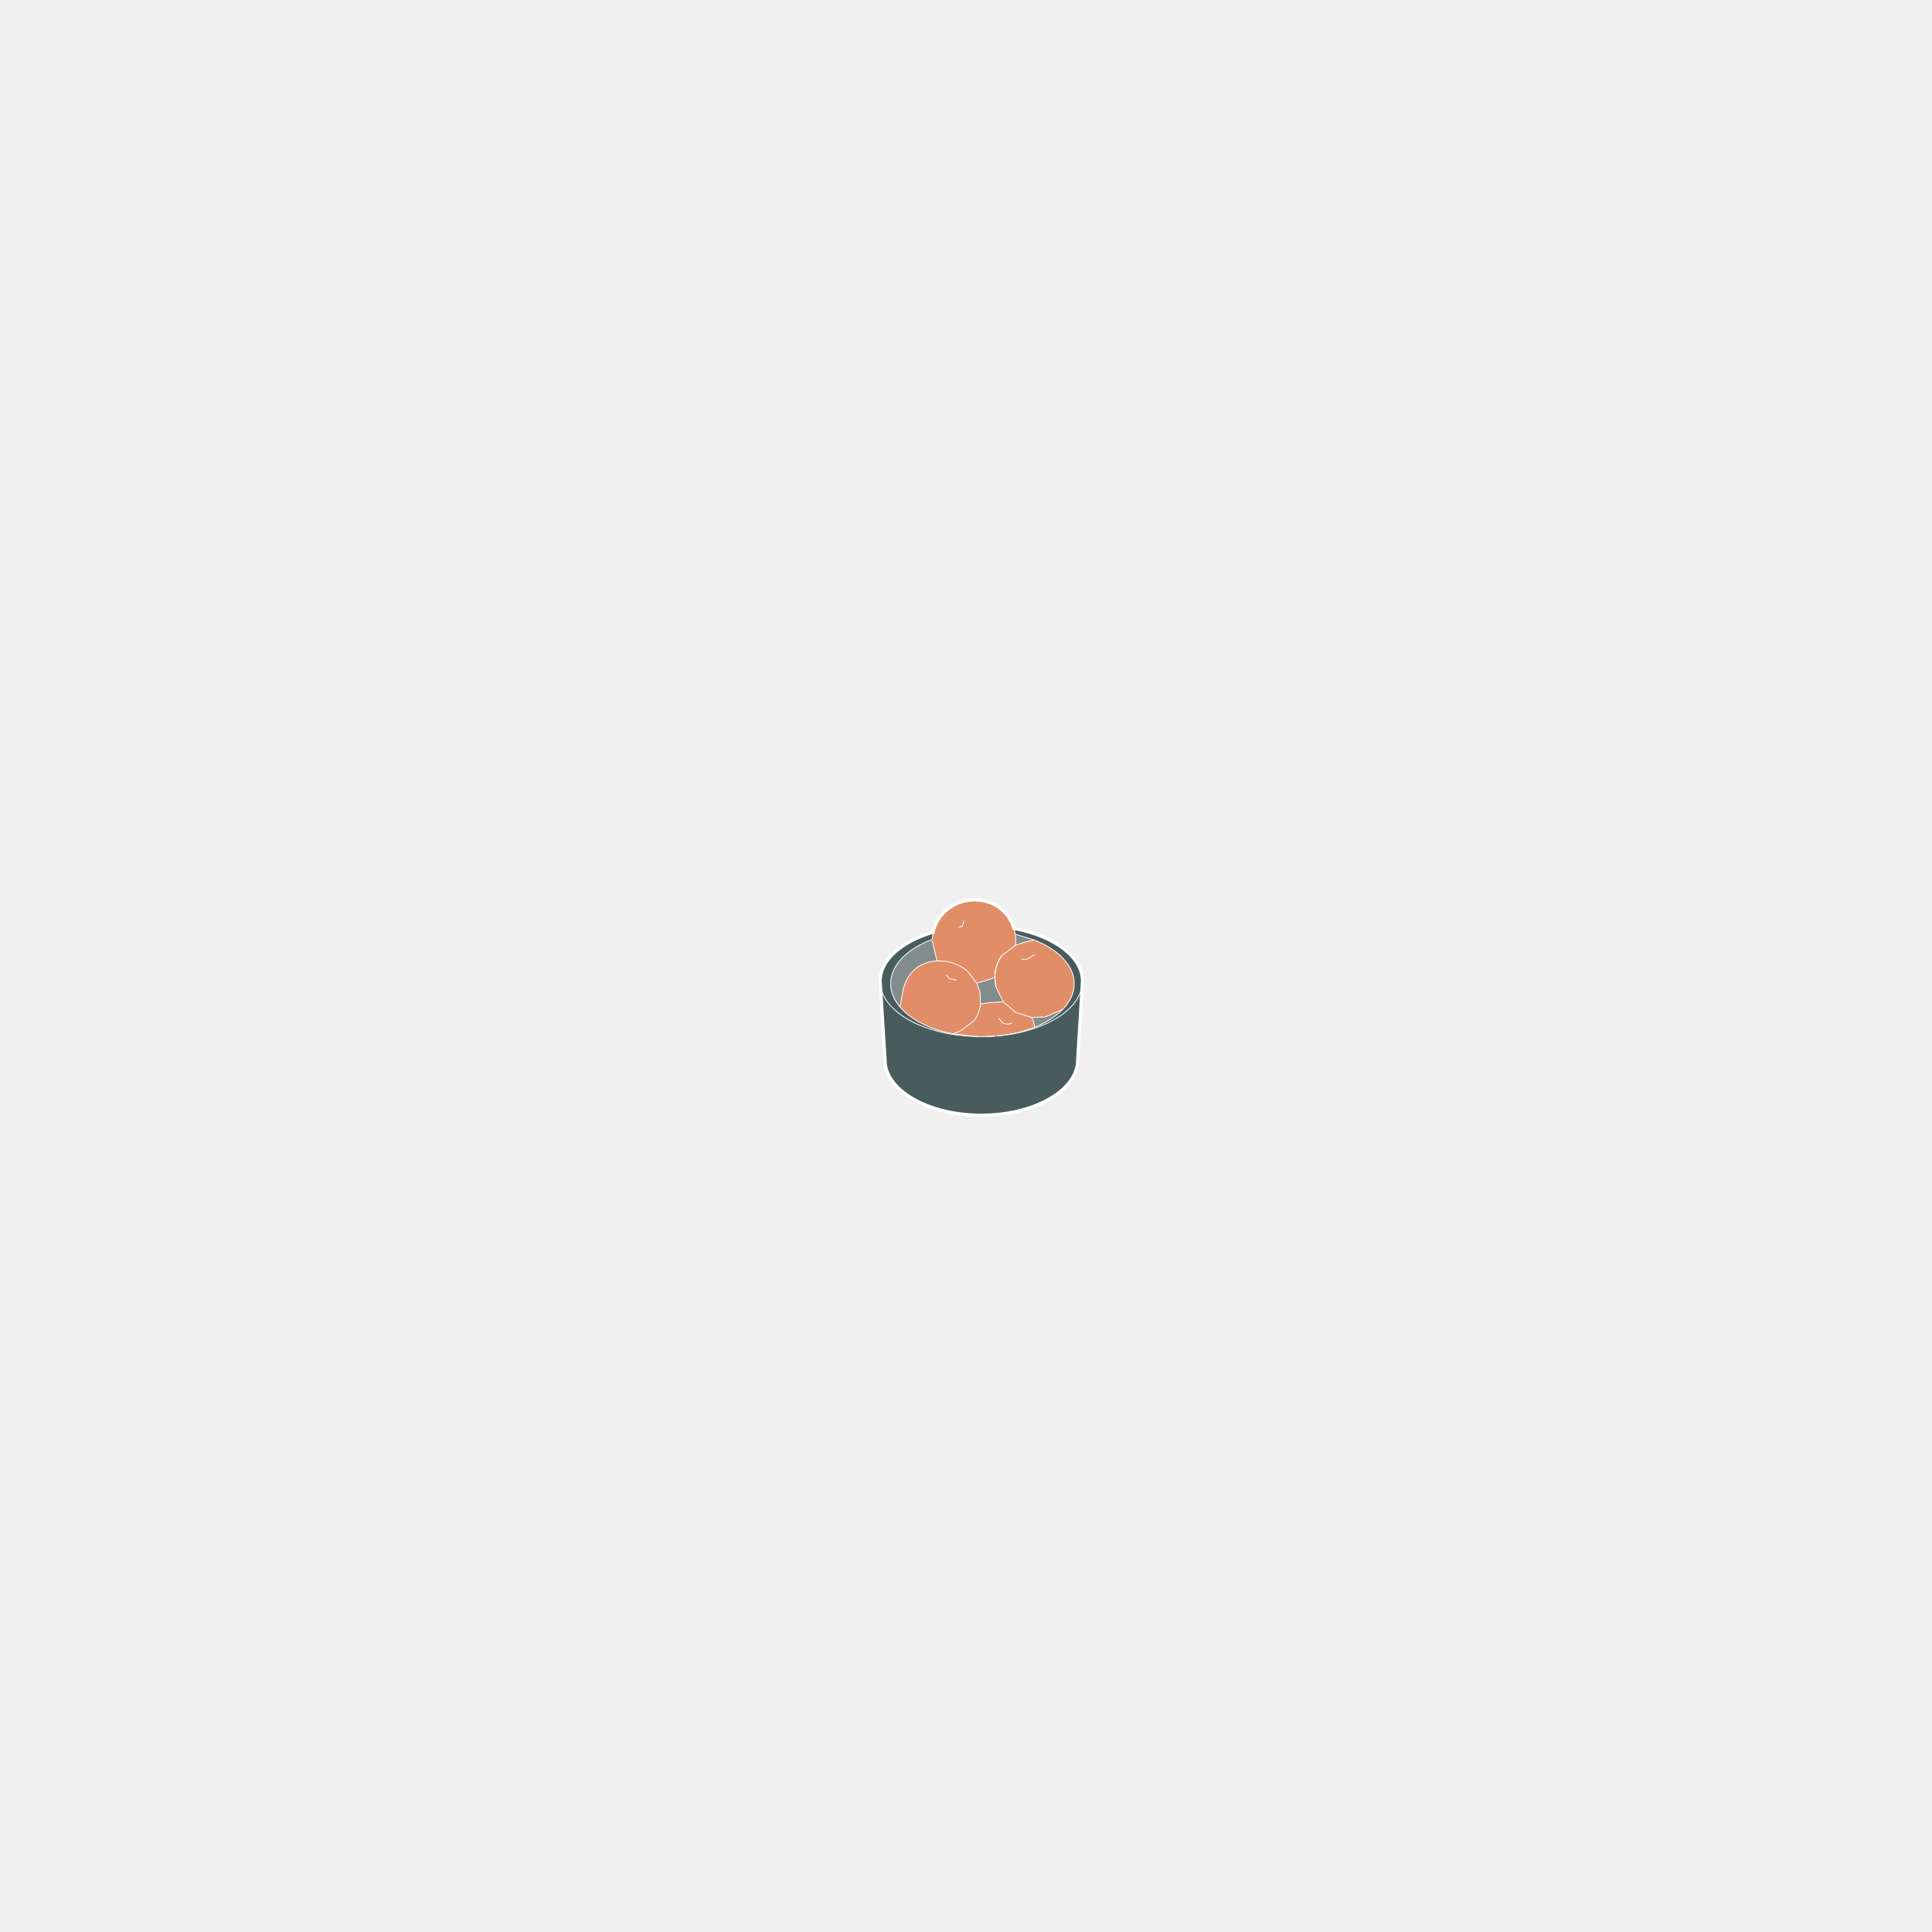
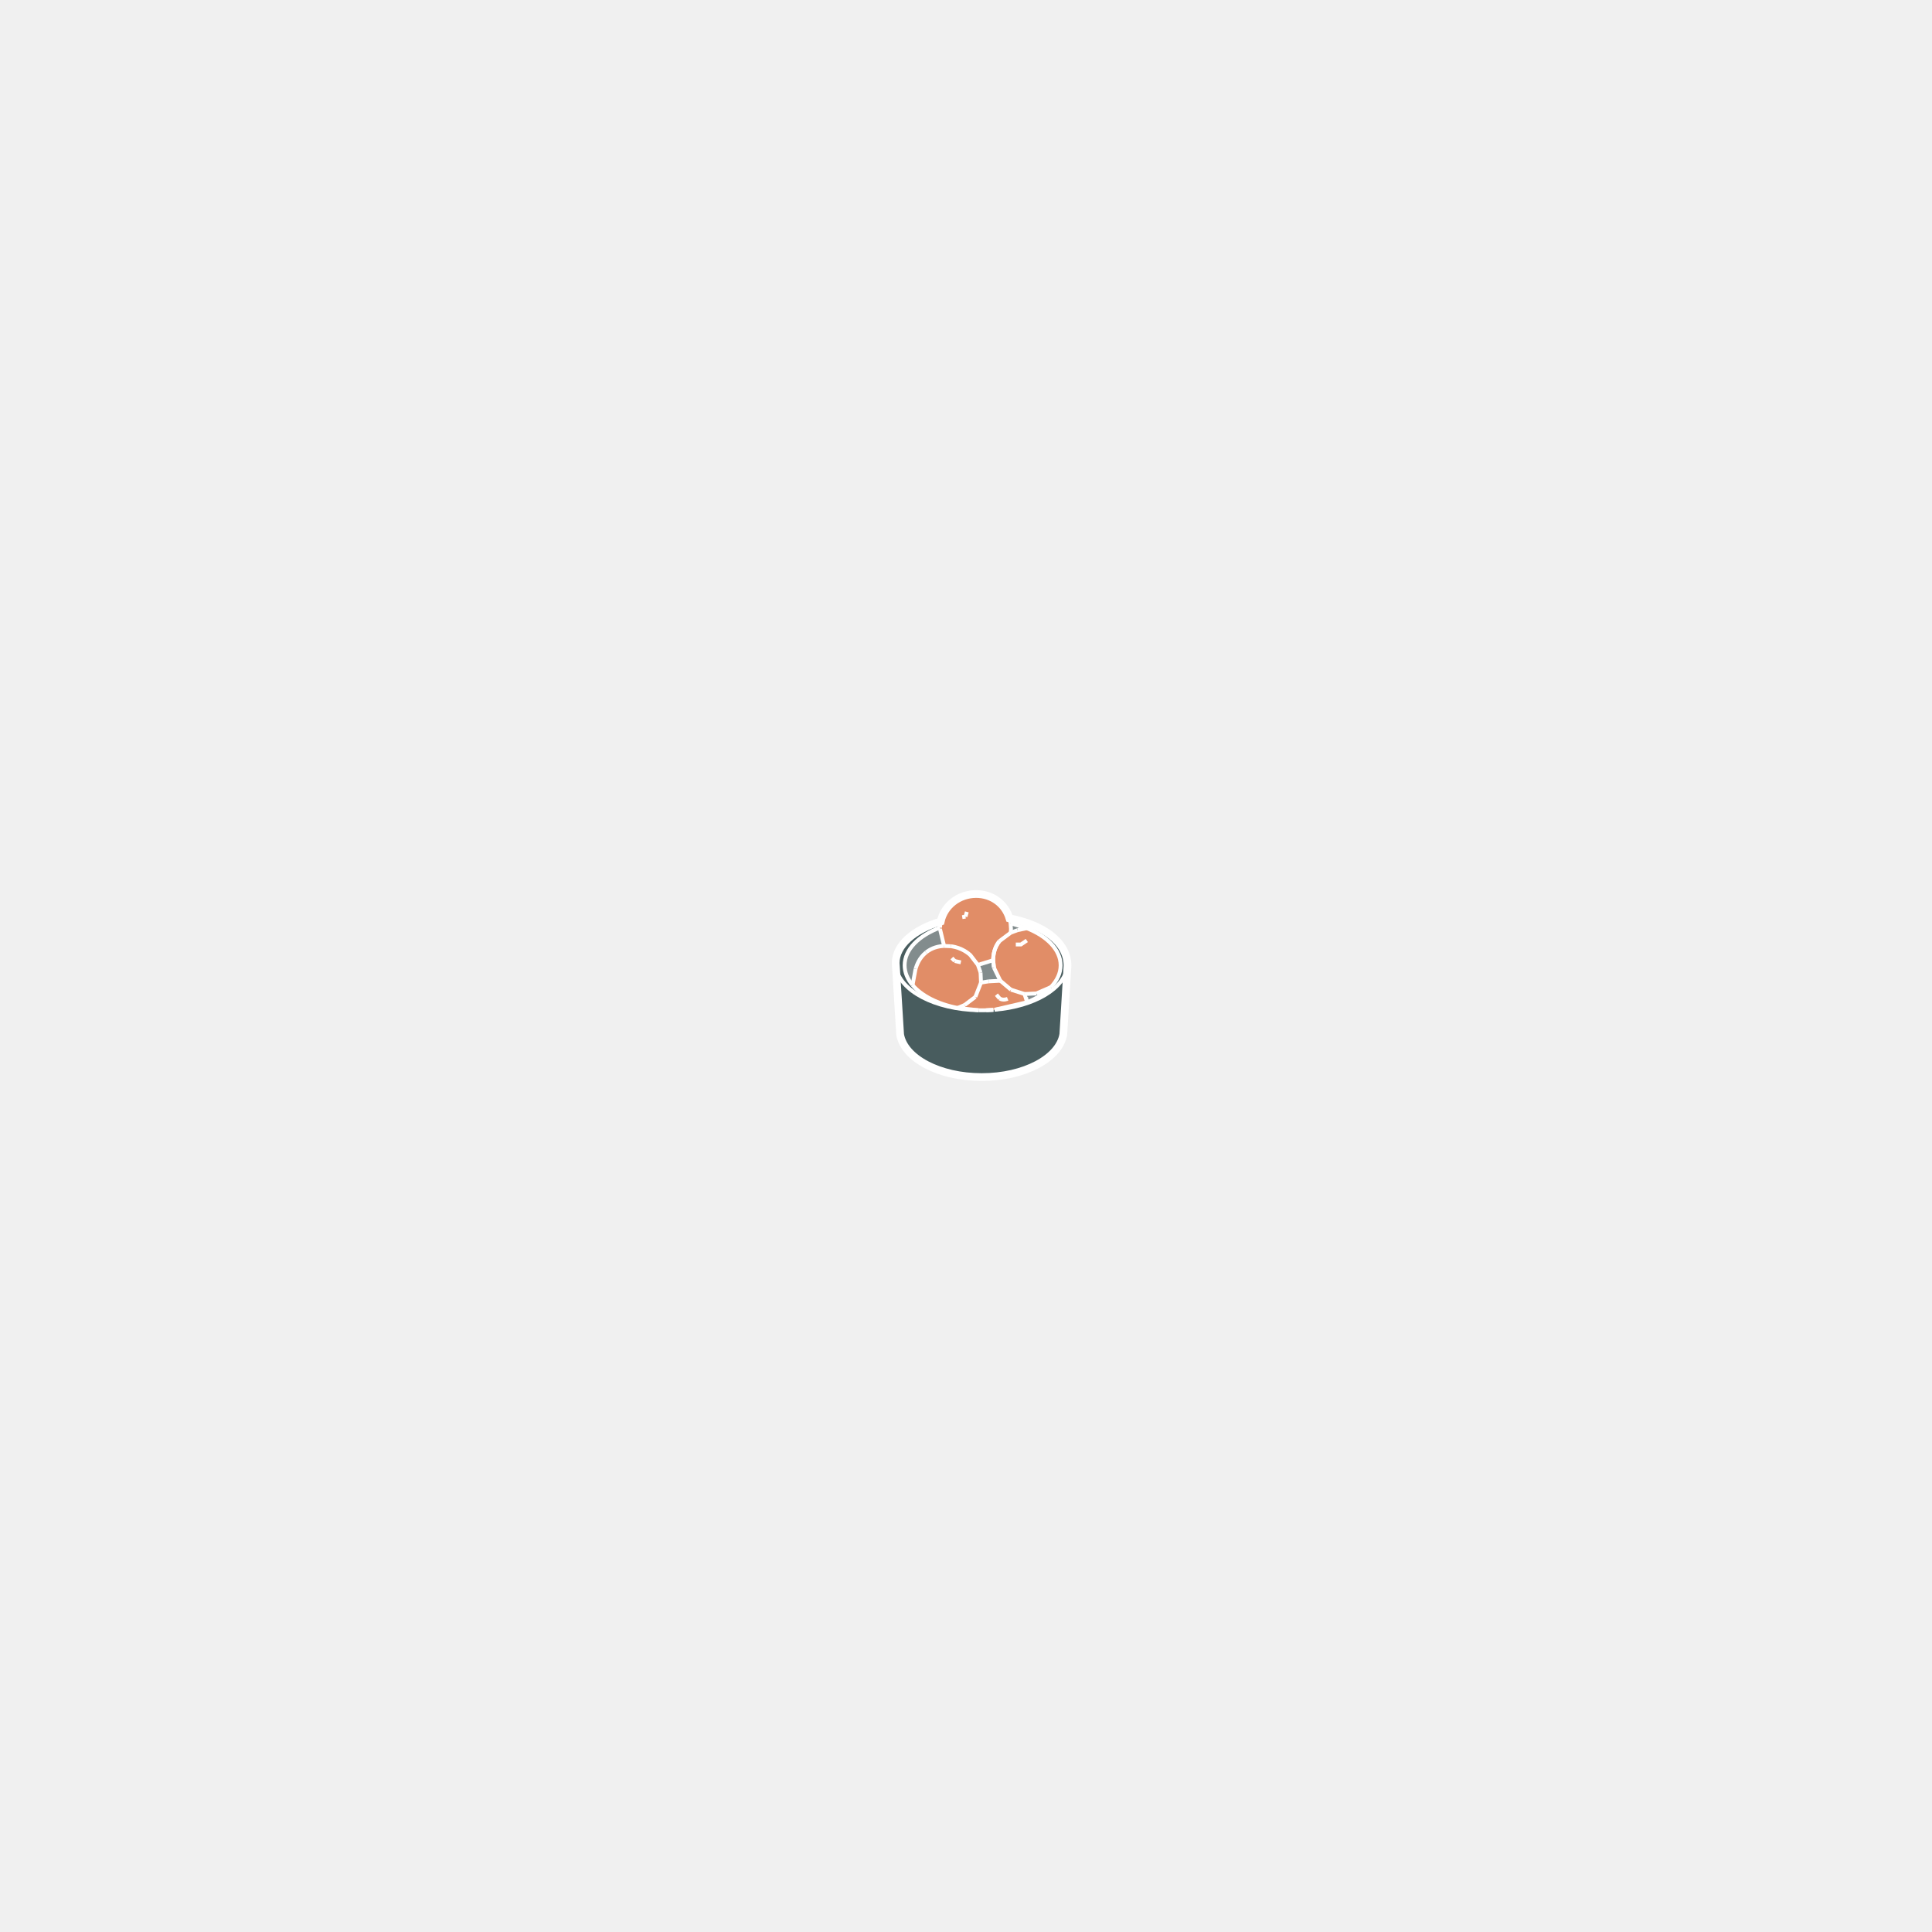
<svg xmlns="http://www.w3.org/2000/svg" version="1.1" width="120pt" height="120pt" viewBox="0 0 120 120" overflow="visible">
-   <path d="M67.224,61.137 L66.919,66.124 C66.632,67.894 64.072,69.27 60.952,69.27 C57.847,69.27 55.293,67.907 54.991,66.162 L54.685,61.22 C54.943,62.955 57.532,64.325 60.726,64.385 L60.952,64.388 L61.276,64.385 L61.808,64.357 C64.798,64.111 67.056,62.78 67.224,61.137 z" stroke="Black" stroke-width="0" fill="#485C5E" fill-opacity="1" />
-   <path d="M64.273,63.799 C64.983,63.516 65.575,63.14 65.999,62.704 C66.46,62.229 66.721,61.682 66.721,61.099 C66.721,59.972 65.737,58.975 64.241,58.386 L63.066,58.026 L62.983,57.667 C65.457,58.128 67.237,59.421 67.237,60.937 L67.224,61.137 C67.056,62.78 64.798,64.111 61.888,64.35 C62.767,64.274 63.575,64.083 64.273,63.799 z" stroke="Black" stroke-width="0" fill="#485C5E" fill-opacity="1" />
-   <path d="M62.314,62.229 L61.455,62.274 L60.91,62.363 L60.869,61.624 L60.675,61.07 L61.776,60.733 L61.85,61.274 z" stroke="Black" stroke-width="0" fill="#828C8D" fill-opacity="1" />
-   <path d="M64.196,63.446 L64.273,63.799 C63.575,64.083 62.767,64.274 61.888,64.35 L61.276,64.385 L60.952,64.388 L60.726,64.385 L59.194,64.216 L59.703,64.003 L60.49,63.408 C60.761,63.067 60.866,62.685 60.901,62.363 L61.455,62.274 L62.314,62.229 L63.088,62.882 L64.082,63.197 z" stroke="Black" stroke-width="0" fill="#E18D67" fill-opacity="1" />
-   <path d="M64.273,63.799 L64.196,63.446 L64.082,63.197 L64.945,63.159 L65.995,62.701 C65.575,63.14 64.983,63.516 64.273,63.799 z" stroke="Black" stroke-width="0" fill="#828C8D" fill-opacity="1" />
-   <path d="M60.869,61.624 L60.901,62.363 C60.866,62.685 60.761,63.067 60.49,63.408 L59.703,64.003 L59.194,64.216 C57.742,63.933 56.554,63.325 55.892,62.538 L56.121,61.351 C56.22,61.055 56.392,60.555 56.882,60.16 C57.325,59.8 57.825,59.701 58.197,59.685 L58.704,59.708 C59.506,59.806 60.012,60.252 60.121,60.351 L60.675,61.07 z" stroke="Black" stroke-width="0" fill="#E18D67" fill-opacity="1" />
-   <path d="M64.241,58.389 L63.572,58.533 L63.082,58.711 L63.091,58.434 L63.063,58.026 z" stroke="Black" stroke-width="0" fill="#828C8D" fill-opacity="1" />
-   <path d="M62.983,57.667 L63.063,58.026 L63.091,58.434 L63.079,58.705 L62.251,59.332 C61.875,59.797 61.792,60.338 61.792,60.733 L60.675,61.07 L60.121,60.351 C60.012,60.252 59.506,59.806 58.704,59.708 L58.197,59.685 L57.901,58.434 L57.955,57.899 C58.213,56.714 59.296,55.89 60.547,55.89 C61.716,55.89 62.668,56.609 62.983,57.667 z" stroke="Black" stroke-width="0" fill="#E18D67" fill-opacity="1" />
-   <path d="M58.197,59.685 C57.825,59.701 57.325,59.8 56.882,60.16 C56.392,60.555 56.22,61.055 56.121,61.351 L55.902,62.529 C55.526,62.105 55.319,61.615 55.319,61.099 C55.319,59.946 56.347,58.934 57.904,58.345 z" stroke="Black" stroke-width="0" fill="#828C8D" fill-opacity="1" />
-   <path d="M59.194,64.216 L60.726,64.385 C57.532,64.325 54.943,62.955 54.685,61.22 L54.666,60.937 C54.666,59.625 55.994,58.485 57.952,57.899 L57.904,58.345 C56.347,58.934 55.319,59.946 55.319,61.099 C55.319,61.615 55.526,62.105 55.892,62.538 C56.554,63.325 57.742,63.933 59.194,64.216 z" stroke="Black" stroke-width="0" fill="#485C5E" fill-opacity="1" />
-   <path d="M62.314,62.229 L61.85,61.274 L61.792,60.733 C61.792,60.338 61.875,59.797 62.251,59.332 L63.082,58.711 L63.572,58.533 L64.241,58.389 C65.737,58.975 66.721,59.972 66.721,61.099 C66.721,61.682 66.46,62.229 65.999,62.704 L64.945,63.159 L64.082,63.197 L63.088,62.882 z" stroke="Black" stroke-width="0" fill="#E18D67" fill-opacity="1" />
-   <path d="M64.273,63.799 C63.575,64.083 62.767,64.274 61.888,64.35" stroke="#FFFFFF" stroke-width="0.05" fill="none" />
-   <path d="M60.49,63.408 L59.703,64.003" stroke="#FFFFFF" stroke-width="0.05" fill="none" />
-   <path d="M67.224,61.137 C67.056,62.78 64.798,64.111 61.888,64.35" stroke="#FFFFFF" stroke-width="0.05" fill="none" />
-   <path d="M64.196,63.446 L64.082,63.197" stroke="#FFFFFF" stroke-width="0.05" fill="none" />
-   <path d="M57.904,58.345 C56.347,58.934 55.319,59.946 55.319,61.099 C55.319,61.615 55.526,62.105 55.892,62.538" stroke="#FFFFFF" stroke-width="0.05" fill="none" />
-   <path d="M61.808,64.357 L61.276,64.385" stroke="#FFFFFF" stroke-width="0.05" fill="none" />
-   <path d="M57.955,57.899 L57.904,58.345" stroke="#FFFFFF" stroke-width="0.05" fill="none" />
-   <path d="M63.088,62.882 L62.314,62.229" stroke="#FFFFFF" stroke-width="0.05" fill="none" />
-   <path d="M64.082,63.197 L64.945,63.159" stroke="#FFFFFF" stroke-width="0.05" fill="none" />
-   <path d="M54.666,60.937 L54.682,61.169" stroke="#FFFFFF" stroke-width="0.05" fill="none" />
-   <path d="M57.955,57.899 C58.213,56.714 59.296,55.89 60.547,55.89 C61.716,55.89 62.668,56.609 62.983,57.667" stroke="#FFFFFF" stroke-width="0.05" fill="none" />
-   <path d="M66.919,66.14 C66.632,67.894 64.072,69.27 60.952,69.27 C57.847,69.27 55.293,67.907 54.991,66.162" stroke="#FFFFFF" stroke-width="0.05" fill="none" />
-   <path d="M65.999,62.704 C65.575,63.14 64.983,63.516 64.273,63.799" stroke="#FFFFFF" stroke-width="0.05" fill="none" />
-   <path d="M60.726,64.385 L59.194,64.216" stroke="#FFFFFF" stroke-width="0.05" fill="none" />
-   <path d="M64.945,63.159 L65.995,62.701" stroke="#FFFFFF" stroke-width="0.05" fill="none" />
-   <path d="M63.079,58.705 L63.091,58.434 L63.063,58.026" stroke="#FFFFFF" stroke-width="0.05" fill="none" />
-   <path d="M63.572,58.533 L64.241,58.389" stroke="#FFFFFF" stroke-width="0.05" fill="none" />
-   <path d="M54.991,66.162 L54.685,61.22" stroke="#FFFFFF" stroke-width="0.05" fill="none" />
-   <path d="M63.445,59.577 L63.821,59.577" stroke="#FFFFFF" stroke-width="0.05" fill="none" />
-   <path d="M61.792,60.733 L61.85,61.274" stroke="#FFFFFF" stroke-width="0.05" fill="none" />
-   <path d="M60.869,61.624 L60.901,62.363" stroke="#FFFFFF" stroke-width="0.05" fill="none" />
-   <path d="M67.237,60.937 L67.224,61.137" stroke="#FFFFFF" stroke-width="0.05" fill="none" />
-   <path d="M61.85,61.274 L61.792,60.733 C61.792,60.338 61.875,59.797 62.251,59.332" stroke="#FFFFFF" stroke-width="0.05" fill="none" />
-   <path d="M60.901,62.363 C60.866,62.685 60.761,63.067 60.49,63.408" stroke="#FFFFFF" stroke-width="0.05" fill="none" />
-   <path d="M56.882,60.16 C57.325,59.8 57.825,59.701 58.197,59.685" stroke="#FFFFFF" stroke-width="0.05" fill="none" />
-   <path d="M58.704,59.708 L58.197,59.685" stroke="#FFFFFF" stroke-width="0.05" fill="none" />
-   <path d="M54.666,60.937 C54.666,59.625 55.994,58.485 57.952,57.899" stroke="#FFFFFF" stroke-width="0.05" fill="none" />
-   <path d="M61.276,64.385 L60.952,64.388 L60.726,64.385" stroke="#FFFFFF" stroke-width="0.05" fill="none" />
-   <path d="M62.983,57.667 C65.457,58.128 67.237,59.421 67.237,60.937" stroke="#FFFFFF" stroke-width="0.05" fill="none" />
-   <path d="M60.675,61.07 L60.869,61.624" stroke="#FFFFFF" stroke-width="0.05" fill="none" />
-   <path d="M55.902,62.529 L56.121,61.351" stroke="#FFFFFF" stroke-width="0.05" fill="none" />
-   <path d="M61.776,60.733 L60.675,61.07" stroke="#FFFFFF" stroke-width="0.05" fill="none" />
-   <path d="M59.77,57.542 L59.866,57.195" stroke="#FFFFFF" stroke-width="0.05" fill="none" />
-   <path d="M62.983,57.667 C62.668,56.609 61.716,55.89 60.547,55.89 C59.296,55.89 58.213,56.714 57.955,57.899 C55.994,58.485 54.666,59.625 54.666,60.937 L54.682,61.169 L54.991,66.162 C55.293,67.907 57.847,69.27 60.952,69.27 C64.072,69.27 66.632,67.894 66.919,66.14 L67.224,61.137 L67.237,60.937 C67.237,59.421 65.457,58.128 62.983,57.667 z" stroke="#FFFFFF" stroke-width="0.05" fill="none" />
-   <path d="M63.088,62.882 L64.082,63.197" stroke="#FFFFFF" stroke-width="0.05" fill="none" />
-   <path d="M59.531,57.581 L59.77,57.542" stroke="#FFFFFF" stroke-width="0.05" fill="none" />
-   <path d="M56.121,61.351 C56.22,61.055 56.392,60.555 56.882,60.16" stroke="#FFFFFF" stroke-width="0.05" fill="none" />
-   <path d="M63.063,58.026 L62.983,57.667" stroke="#FFFFFF" stroke-width="0.05" fill="none" />
-   <path d="M63.082,58.711 L62.251,59.332" stroke="#FFFFFF" stroke-width="0.05" fill="none" />
-   <path d="M63.572,58.533 L63.082,58.711" stroke="#FFFFFF" stroke-width="0.05" fill="none" />
-   <path d="M64.196,63.446 L64.273,63.799" stroke="#FFFFFF" stroke-width="0.05" fill="none" />
-   <path d="M67.224,61.137 L66.919,66.124" stroke="#FFFFFF" stroke-width="0.05" fill="none" />
-   <path d="M54.682,61.169 L54.666,60.937" stroke="#FFFFFF" stroke-width="0.05" fill="none" />
-   <path d="M62.028,63.248 L62.267,63.529" stroke="#FFFFFF" stroke-width="0.05" fill="none" />
-   <path d="M54.685,61.22 C54.943,62.955 57.532,64.325 60.726,64.385" stroke="#FFFFFF" stroke-width="0.05" fill="none" />
-   <path d="M62.267,63.529 C62.531,63.688 62.821,63.56 62.849,63.548" stroke="#FFFFFF" stroke-width="0.05" fill="none" />
-   <path d="M61.455,62.274 L60.91,62.363" stroke="#FFFFFF" stroke-width="0.05" fill="none" />
-   <path d="M54.682,61.169 L54.666,60.937 C54.666,59.625 55.994,58.485 57.952,57.899" stroke="#FFFFFF" stroke-width="0.05" fill="none" />
-   <path d="M67.224,61.137 L66.919,66.124" stroke="#FFFFFF" stroke-width="0.05" fill="none" />
-   <path d="M61.85,61.274 L62.314,62.229" stroke="#FFFFFF" stroke-width="0.05" fill="none" />
-   <path d="M61.276,64.385 L61.808,64.357" stroke="#FFFFFF" stroke-width="0.05" fill="none" />
-   <path d="M62.251,59.332 C61.875,59.797 61.792,60.338 61.792,60.733" stroke="#FFFFFF" stroke-width="0.05" fill="none" />
-   <path d="M58.197,59.66 L57.901,58.434" stroke="#FFFFFF" stroke-width="0.05" fill="none" />
-   <path d="M54.685,61.22 L54.991,66.162" stroke="#FFFFFF" stroke-width="0.05" fill="none" />
-   <path d="M59.194,64.216 C57.742,63.933 56.554,63.325 55.892,62.538" stroke="#FFFFFF" stroke-width="0.05" fill="none" />
-   <path d="M61.455,62.274 L62.314,62.229" stroke="#FFFFFF" stroke-width="0.05" fill="none" />
-   <path d="M58.704,59.708 C59.506,59.806 60.012,60.252 60.121,60.351 L60.675,61.07" stroke="#FFFFFF" stroke-width="0.05" fill="none" />
-   <path d="M58.981,60.787 L59.43,60.883" stroke="#FFFFFF" stroke-width="0.05" fill="none" />
-   <path d="M67.237,60.937 L67.224,61.137" stroke="#FFFFFF" stroke-width="0.05" fill="none" />
-   <path d="M63.821,59.577 L64.25,59.287" stroke="#FFFFFF" stroke-width="0.05" fill="none" />
-   <path d="M64.241,58.386 C65.737,58.975 66.721,59.972 66.721,61.099 C66.721,61.682 66.46,62.229 65.999,62.704" stroke="#FFFFFF" stroke-width="0.05" fill="none" />
-   <path d="M58.774,60.567 L58.981,60.787" stroke="#FFFFFF" stroke-width="0.05" fill="none" />
-   <path d="M59.194,64.216 L59.703,64.003" stroke="#FFFFFF" stroke-width="0.05" fill="none" />
-   <path d="M64.241,58.386 L63.066,58.026" stroke="#FFFFFF" stroke-width="0.05" fill="none" />
-   <path d="M62.983,57.667 C62.668,56.609 61.716,55.89 60.547,55.89 C59.296,55.89 58.213,56.714 57.955,57.899 C55.994,58.485 54.666,59.625 54.666,60.937 L54.682,61.169 L54.991,66.162 C55.293,67.907 57.847,69.27 60.952,69.27 C64.072,69.27 66.632,67.894 66.919,66.14 L67.224,61.137 L67.237,60.937 C67.237,59.421 65.457,58.128 62.983,57.667 z" stroke="#FFFFFF" stroke-width="0.2" fill="none" />
+   <path d="M62.7,57.039 L62.768,57.345 L62.792,57.691 L62.781,57.921 L62.078,58.454 C61.759,58.849 61.688,59.309 61.688,59.645 L60.739,59.932 L60.268,59.32 C60.176,59.236 59.746,58.857 59.064,58.773 L58.634,58.755 L58.382,57.691 L58.428,57.237 C58.647,56.23 59.567,55.529 60.63,55.529 C61.623,55.529 62.432,56.141 62.7,57.039 z" stroke="Black" stroke-width="0" fill="#E18D67" fill-opacity="1" />
+   <path d="M63.769,57.653 L63.201,57.775 L62.784,57.927 L62.792,57.691 L62.768,57.345 z" stroke="Black" stroke-width="0" fill="#828C8D" fill-opacity="1" />
+   <path d="M60.904,60.402 L60.931,61.03 L60.582,61.918 L59.913,62.423 L59.48,62.605 C58.247,62.364 57.237,61.847 56.675,61.179 L56.869,60.17 C56.953,59.918 57.099,59.493 57.516,59.158 C57.892,58.852 58.317,58.768 58.634,58.755 L59.064,58.773 C59.746,58.857 60.176,59.236 60.268,59.32 L60.739,59.932 z" stroke="Black" stroke-width="0" fill="#E18D67" fill-opacity="1" />
+   <path d="M66.304,59.988 L66.045,64.226 C65.801,65.73 63.626,66.899 60.974,66.899 C58.336,66.899 56.166,65.741 55.909,64.258 L55.649,60.059 C55.868,61.533 58.068,62.697 60.782,62.748 L60.974,62.751 L61.25,62.748 L61.702,62.724 C64.243,62.516 66.161,61.385 66.304,59.988 z" stroke="Black" stroke-width="0" fill="#485C5E" fill-opacity="1" />
+   <path d="M58.634,58.755 C58.317,58.768 57.892,58.852 57.516,59.158 C57.099,59.493 56.953,59.918 56.869,60.17 L56.683,61.171 C56.363,60.811 56.188,60.394 56.188,59.956 C56.188,58.976 57.062,58.116 58.385,57.615 z" stroke="Black" stroke-width="0" fill="#828C8D" fill-opacity="1" />
+   <path d="M63.796,62.25 C64.399,62.01 64.903,61.69 65.263,61.32 C65.655,60.916 65.877,60.451 65.877,59.956 C65.877,58.998 65.041,58.151 63.769,57.651 L62.771,57.345 L62.7,57.039 C64.803,57.431 66.315,58.53 66.315,59.818 C66.161,61.385 64.243,62.516 61.769,62.718 z" stroke="Black" stroke-width="0" fill="#485C5E" fill-opacity="1" />
+   <path d="M62.132,60.916 L61.402,60.954 L60.939,61.03 L60.904,60.402 L60.739,59.932 L61.675,59.645 L61.737,60.105 z" stroke="Black" stroke-width="0" fill="#828C8D" fill-opacity="1" />
+   <path d="M63.796,62.25 L63.731,61.95 L63.634,61.739 L64.367,61.706 L65.26,61.317 C64.903,61.69 64.399,62.01 63.796,62.25 z" stroke="Black" stroke-width="0" fill="#828C8D" fill-opacity="1" />
+   <path d="M59.48,62.605 L60.782,62.748 C58.068,62.697 55.868,61.533 55.649,60.059 L55.633,59.818 C55.633,58.703 56.761,57.734 58.425,57.237 L58.385,57.615 C57.062,58.116 56.188,58.976 56.188,59.956 C56.188,60.394 56.363,60.811 56.675,61.179 C57.237,61.847 58.247,62.364 59.48,62.605 z" stroke="Black" stroke-width="0" fill="#485C5E" fill-opacity="1" />
+   <path d="M62.132,60.916 L61.737,60.105 L61.688,59.645 C61.688,59.309 61.759,58.849 62.078,58.454 L62.784,57.927 L63.201,57.775 L63.769,57.653 C65.041,58.151 65.877,58.998 65.877,59.956 C65.877,60.451 65.655,60.916 65.263,61.32 L64.367,61.706 L63.634,61.739 L62.79,61.471 z" stroke="Black" stroke-width="0" fill="#E18D67" fill-opacity="1" />
+   <path d="M63.731,61.95 L63.796,62.25 L61.769,62.718 L61.25,62.748 L60.974,62.751 L60.782,62.748 L59.48,62.605 L59.913,62.423 L60.582,61.918 L60.931,61.03 L61.402,60.954 L62.132,60.916 L62.79,61.471 L63.634,61.739 z" stroke="Black" stroke-width="0" fill="#E18D67" fill-opacity="1" />
+   <path d="M55.633,59.818 C55.633,58.703 56.761,57.734 58.425,57.237" stroke="#FFFFFF" stroke-width="0.24" fill="none" />
+   <path d="M62.078,58.454 C61.759,58.849 61.688,59.309 61.688,59.645" stroke="#FFFFFF" stroke-width="0.24" fill="none" />
+   <path d="M63.201,57.775 L63.769,57.653 L62.771,57.345" stroke="#FFFFFF" stroke-width="0.24" fill="none" />
+   <path d="M61.25,62.748 L60.974,62.751 L60.782,62.748" stroke="#FFFFFF" stroke-width="0.24" fill="none" />
+   <path d="M57.516,59.158 C57.892,58.852 58.317,58.768 58.634,58.755" stroke="#FFFFFF" stroke-width="0.24" fill="none" />
+   <path d="M59.299,59.691 L59.681,59.772" stroke="#FFFFFF" stroke-width="0.24" fill="none" />
+   <path d="M63.731,61.95 L63.796,62.25 L63.634,61.739" stroke="#FFFFFF" stroke-width="0.24" fill="none" />
+   <path d="M55.633,59.818 L55.646,60.015" stroke="#FFFFFF" stroke-width="0.24" fill="none" />
+   <path d="M60.582,61.918 L59.913,62.423" stroke="#FFFFFF" stroke-width="0.24" fill="none" />
+   <path d="M62.7,57.039 C62.432,56.141 61.623,55.529 60.63,55.529 C59.567,55.529 58.647,56.23 58.428,57.237 C56.761,57.734 55.633,58.703 55.633,59.818 L55.646,60.015 L55.909,64.258 C56.166,65.741 58.336,66.899 60.974,66.899 C63.626,66.899 65.801,65.73 66.045,64.239 L66.304,59.988 C66.315,58.53 64.803,57.431 62.7,57.039 z" stroke="#FFFFFF" stroke-width="0.24" fill="none" />
+   <path d="M65.263,61.32 C64.903,61.69 64.399,62.01 63.796,62.25 L61.769,62.718" stroke="#FFFFFF" stroke-width="0.24" fill="none" />
+   <path d="M59.064,58.773 C59.746,58.857 60.176,59.236 60.268,59.32 L60.739,59.932" stroke="#FFFFFF" stroke-width="0.24" fill="none" />
+   <path d="M56.869,60.17 C56.953,59.918 57.099,59.493 57.516,59.158" stroke="#FFFFFF" stroke-width="0.24" fill="none" />
+   <path d="M56.683,61.171 L56.869,60.17" stroke="#FFFFFF" stroke-width="0.24" fill="none" />
+   <path d="M59.064,58.773 L58.634,58.755" stroke="#FFFFFF" stroke-width="0.24" fill="none" />
+   <path d="M63.634,61.739 L64.367,61.706" stroke="#FFFFFF" stroke-width="0.24" fill="none" />
+   <path d="M59.767,56.966 L59.97,56.934" stroke="#FFFFFF" stroke-width="0.24" fill="none" />
+   <path d="M61.402,60.954 L60.939,61.03" stroke="#FFFFFF" stroke-width="0.24" fill="none" />
+   <path d="M60.904,60.402 L60.931,61.03" stroke="#FFFFFF" stroke-width="0.24" fill="none" />
+   <path d="M55.649,60.059 L55.909,64.258" stroke="#FFFFFF" stroke-width="0.24" fill="none" />
+   <path d="M63.201,57.775 L62.784,57.927" stroke="#FFFFFF" stroke-width="0.24" fill="none" />
+   <path d="M61.688,59.645 L61.737,60.105" stroke="#FFFFFF" stroke-width="0.24" fill="none" />
+   <path d="M60.931,61.03 L60.582,61.918" stroke="#FFFFFF" stroke-width="0.24" fill="none" />
+   <path d="M58.634,58.733 L58.382,57.691" stroke="#FFFFFF" stroke-width="0.24" fill="none" />
+   <path d="M55.649,60.059 C55.868,61.533 58.068,62.697 60.782,62.748" stroke="#FFFFFF" stroke-width="0.24" fill="none" />
+   <path d="M66.304,59.988 L66.045,64.226" stroke="#FFFFFF" stroke-width="0.24" fill="none" />
+   <path d="M61.402,60.954 L62.132,60.916" stroke="#FFFFFF" stroke-width="0.24" fill="none" />
+   <path d="M66.304,59.988 L66.045,64.226" stroke="#FFFFFF" stroke-width="0.24" fill="none" />
+   <path d="M62.784,57.927 L62.078,58.454" stroke="#FFFFFF" stroke-width="0.24" fill="none" />
+   <path d="M62.7,57.039 C64.803,57.431 66.315,58.53 66.315,59.818" stroke="#FFFFFF" stroke-width="0.24" fill="none" />
+   <path d="M58.385,57.615 C57.062,58.116 56.188,58.976 56.188,59.956 C56.188,60.394 56.363,60.811 56.675,61.179" stroke="#FFFFFF" stroke-width="0.24" fill="none" />
+   <path d="M58.428,57.237 L58.385,57.615" stroke="#FFFFFF" stroke-width="0.24" fill="none" />
+   <path d="M64.367,61.706 L65.26,61.317" stroke="#FFFFFF" stroke-width="0.24" fill="none" />
+   <path d="M62.768,57.345 L62.7,57.039" stroke="#FFFFFF" stroke-width="0.24" fill="none" />
+   <path d="M60.739,59.932 L60.904,60.402" stroke="#FFFFFF" stroke-width="0.24" fill="none" />
+   <path d="M62.79,61.471 L63.634,61.739" stroke="#FFFFFF" stroke-width="0.24" fill="none" />
+   <path d="M59.123,59.504 L59.299,59.691" stroke="#FFFFFF" stroke-width="0.24" fill="none" />
+   <path d="M59.97,56.934 L60.051,56.639" stroke="#FFFFFF" stroke-width="0.24" fill="none" />
+   <path d="M66.045,64.239 C65.801,65.73 63.626,66.899 60.974,66.899 C58.336,66.899 56.166,65.741 55.909,64.258" stroke="#FFFFFF" stroke-width="0.24" fill="none" />
+   <path d="M62.781,57.921 L62.792,57.691 L62.768,57.345" stroke="#FFFFFF" stroke-width="0.24" fill="none" />
+   <path d="M59.48,62.605 L59.913,62.423" stroke="#FFFFFF" stroke-width="0.24" fill="none" />
+   <path d="M61.25,62.748 L61.702,62.724" stroke="#FFFFFF" stroke-width="0.24" fill="none" />
+   <path d="M66.304,59.988 C66.161,61.385 64.243,62.516 61.769,62.718" stroke="#FFFFFF" stroke-width="0.24" fill="none" />
+   <path d="M60.782,62.748 L59.48,62.605" stroke="#FFFFFF" stroke-width="0.24" fill="none" />
+   <path d="M55.909,64.258 L55.649,60.059" stroke="#FFFFFF" stroke-width="0.24" fill="none" />
+   <path d="M61.737,60.105 L61.688,59.645 C61.688,59.309 61.759,58.849 62.078,58.454" stroke="#FFFFFF" stroke-width="0.24" fill="none" />
+   <path d="M61.889,61.782 L62.091,62.02" stroke="#FFFFFF" stroke-width="0.24" fill="none" />
+   <path d="M63.093,58.663 L63.412,58.663 L63.777,58.416" stroke="#FFFFFF" stroke-width="0.24" fill="none" />
+   <path d="M59.48,62.605 C58.247,62.364 57.237,61.847 56.675,61.179" stroke="#FFFFFF" stroke-width="0.24" fill="none" />
+   <path d="M62.79,61.471 L62.132,60.916" stroke="#FFFFFF" stroke-width="0.24" fill="none" />
+   <path d="M62.091,62.02 C62.316,62.156 62.562,62.047 62.587,62.037" stroke="#FFFFFF" stroke-width="0.24" fill="none" />
+   <path d="M61.737,60.105 L62.132,60.916" stroke="#FFFFFF" stroke-width="0.24" fill="none" />
+   <path d="M58.428,57.237 C58.647,56.23 59.567,55.529 60.63,55.529 C61.623,55.529 62.432,56.141 62.7,57.039" stroke="#FFFFFF" stroke-width="0.24" fill="none" />
+   <path d="M55.646,60.015 L55.633,59.818 C55.633,58.703 56.761,57.734 58.425,57.237" stroke="#FFFFFF" stroke-width="0.24" fill="none" />
+   <path d="M55.646,60.015 L55.633,59.818" stroke="#FFFFFF" stroke-width="0.24" fill="none" />
+   <path d="M61.702,62.724 L61.25,62.748" stroke="#FFFFFF" stroke-width="0.24" fill="none" />
+   <path d="M63.769,57.651 C65.041,58.151 65.877,58.998 65.877,59.956 C65.877,60.451 65.655,60.916 65.263,61.32" stroke="#FFFFFF" stroke-width="0.24" fill="none" />
+   <path d="M61.675,59.645 L60.739,59.932" stroke="#FFFFFF" stroke-width="0.24" fill="none" />
+   <path d="M62.7,57.039 C62.432,56.141 61.623,55.529 60.63,55.529 C59.567,55.529 58.647,56.23 58.428,57.237 C56.761,57.734 55.633,58.703 55.633,59.818 L55.646,60.015 L55.909,64.258 C56.166,65.741 58.336,66.899 60.974,66.899 C63.626,66.899 65.801,65.73 66.045,64.239 L66.304,59.988 C66.315,58.53 64.803,57.431 62.7,57.039 z" stroke="#FFFFFF" stroke-width="0.48" fill="none" />
</svg>
